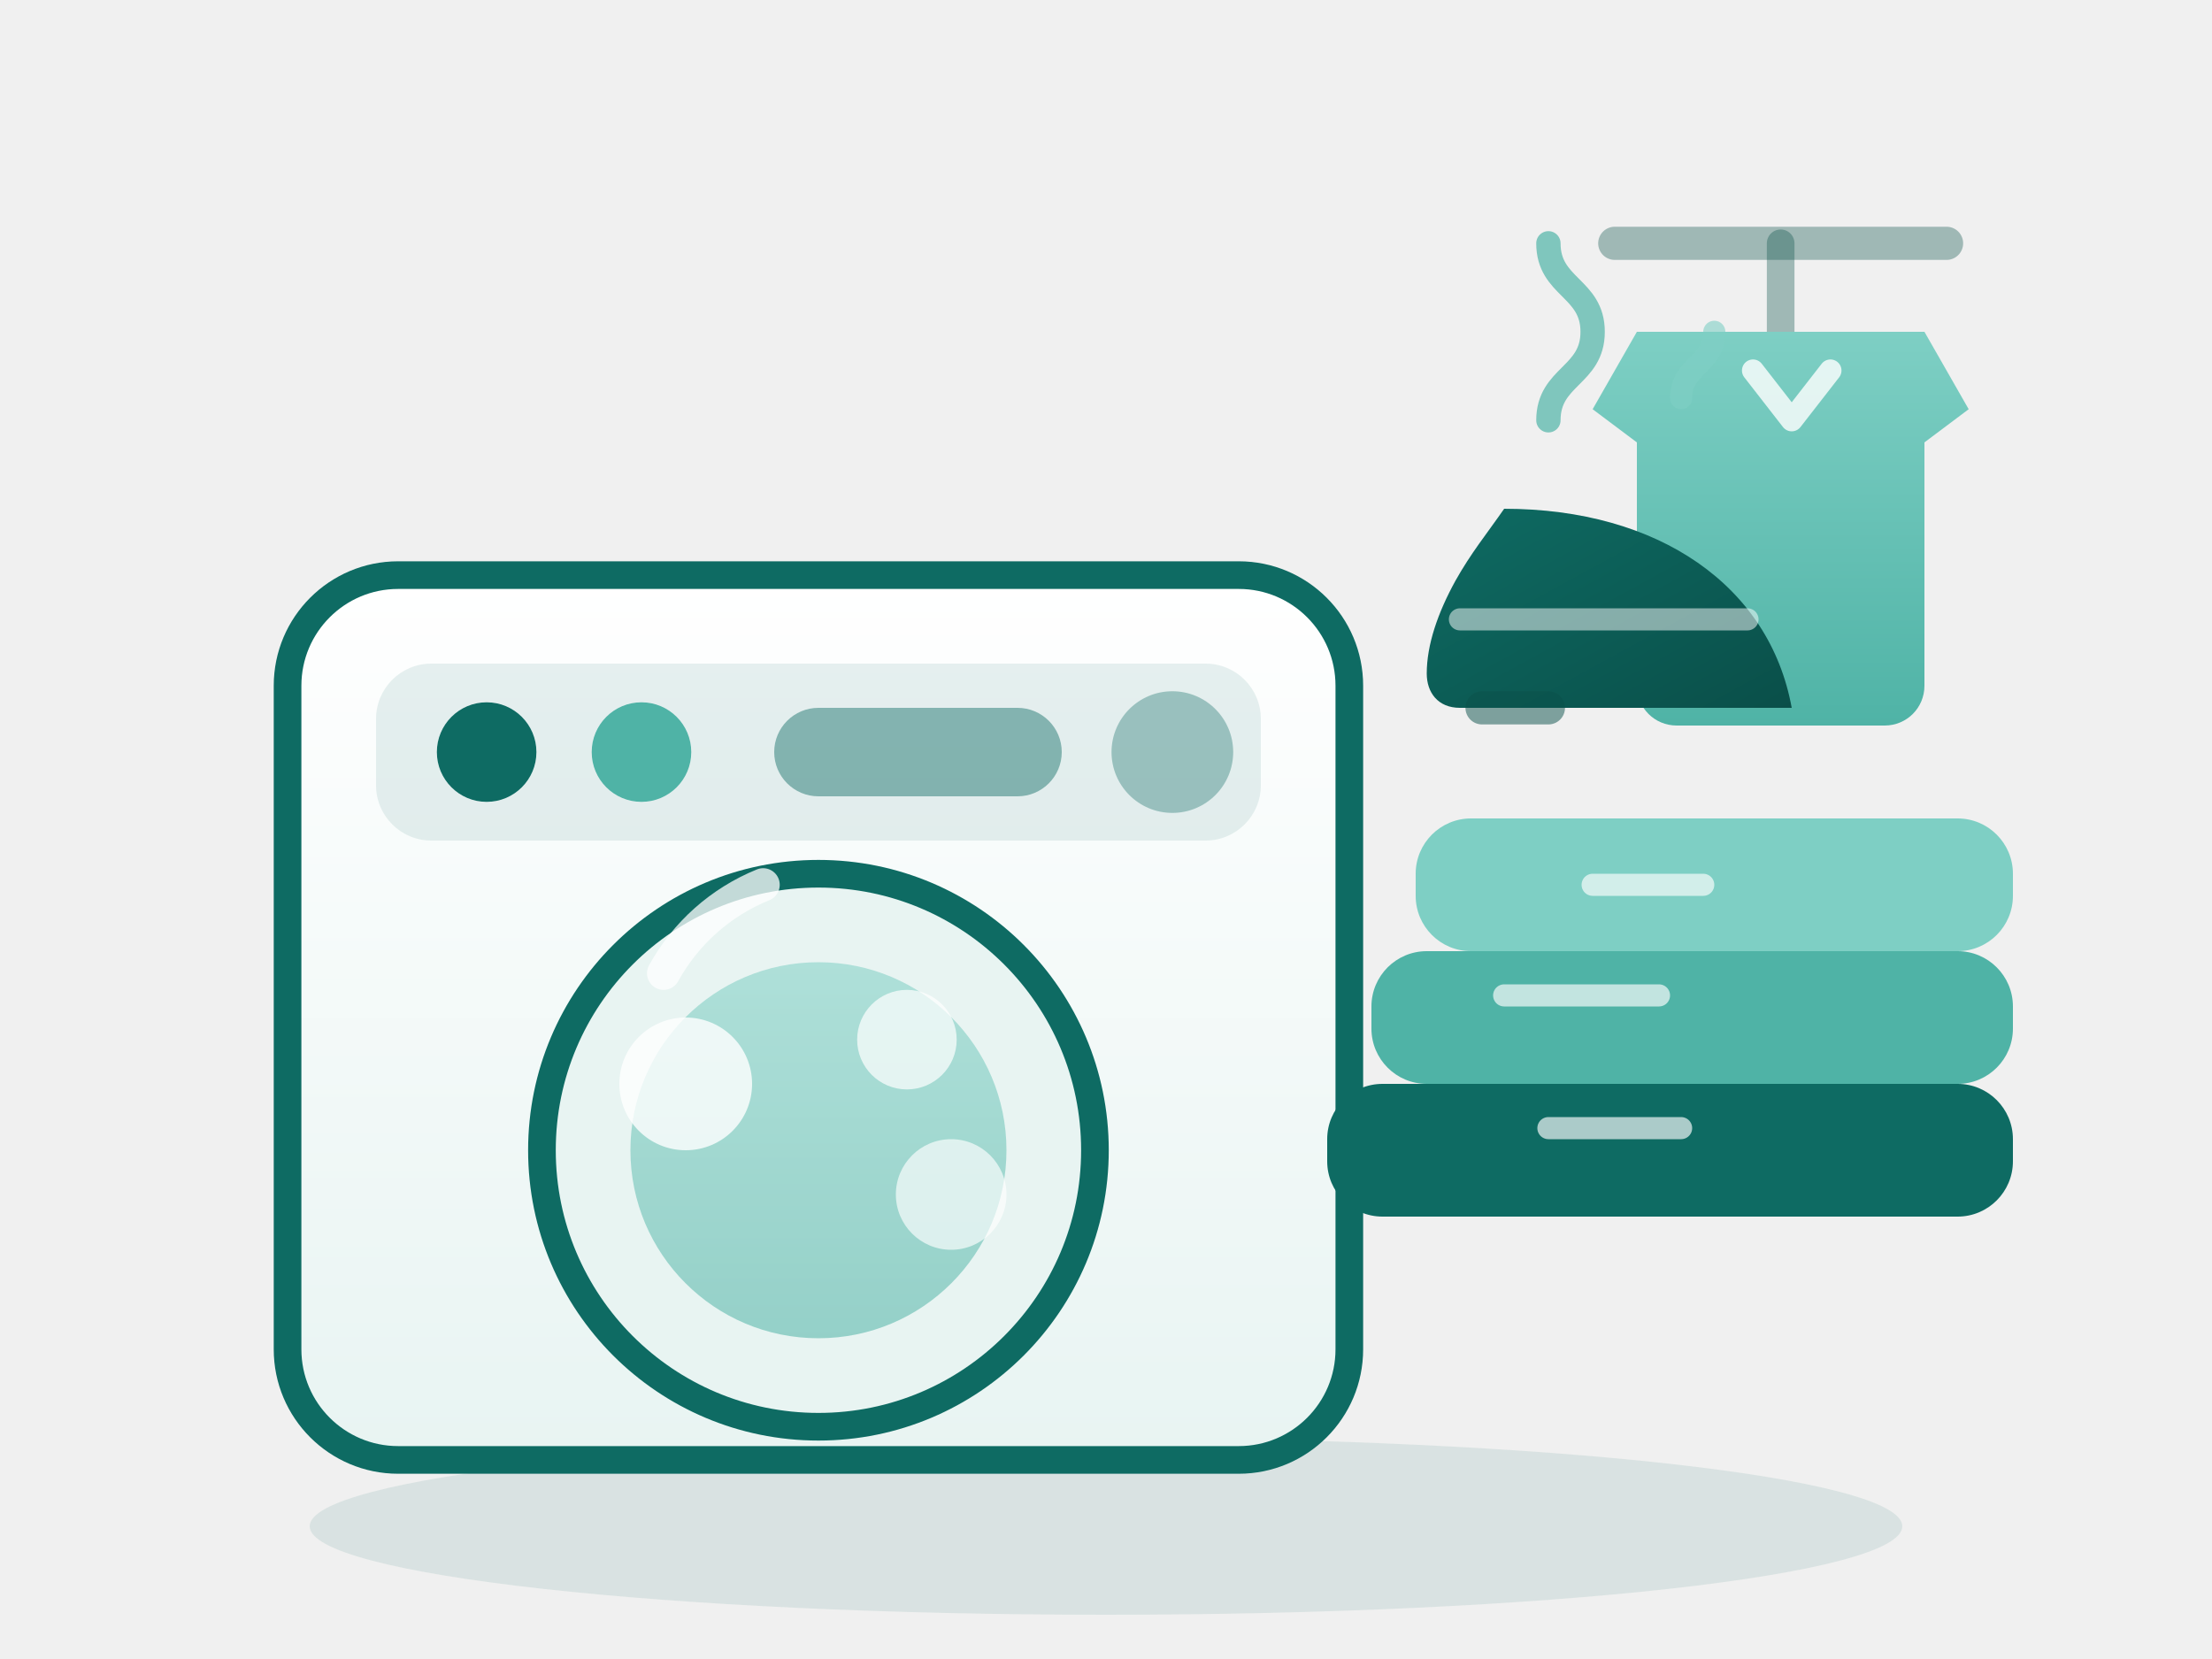
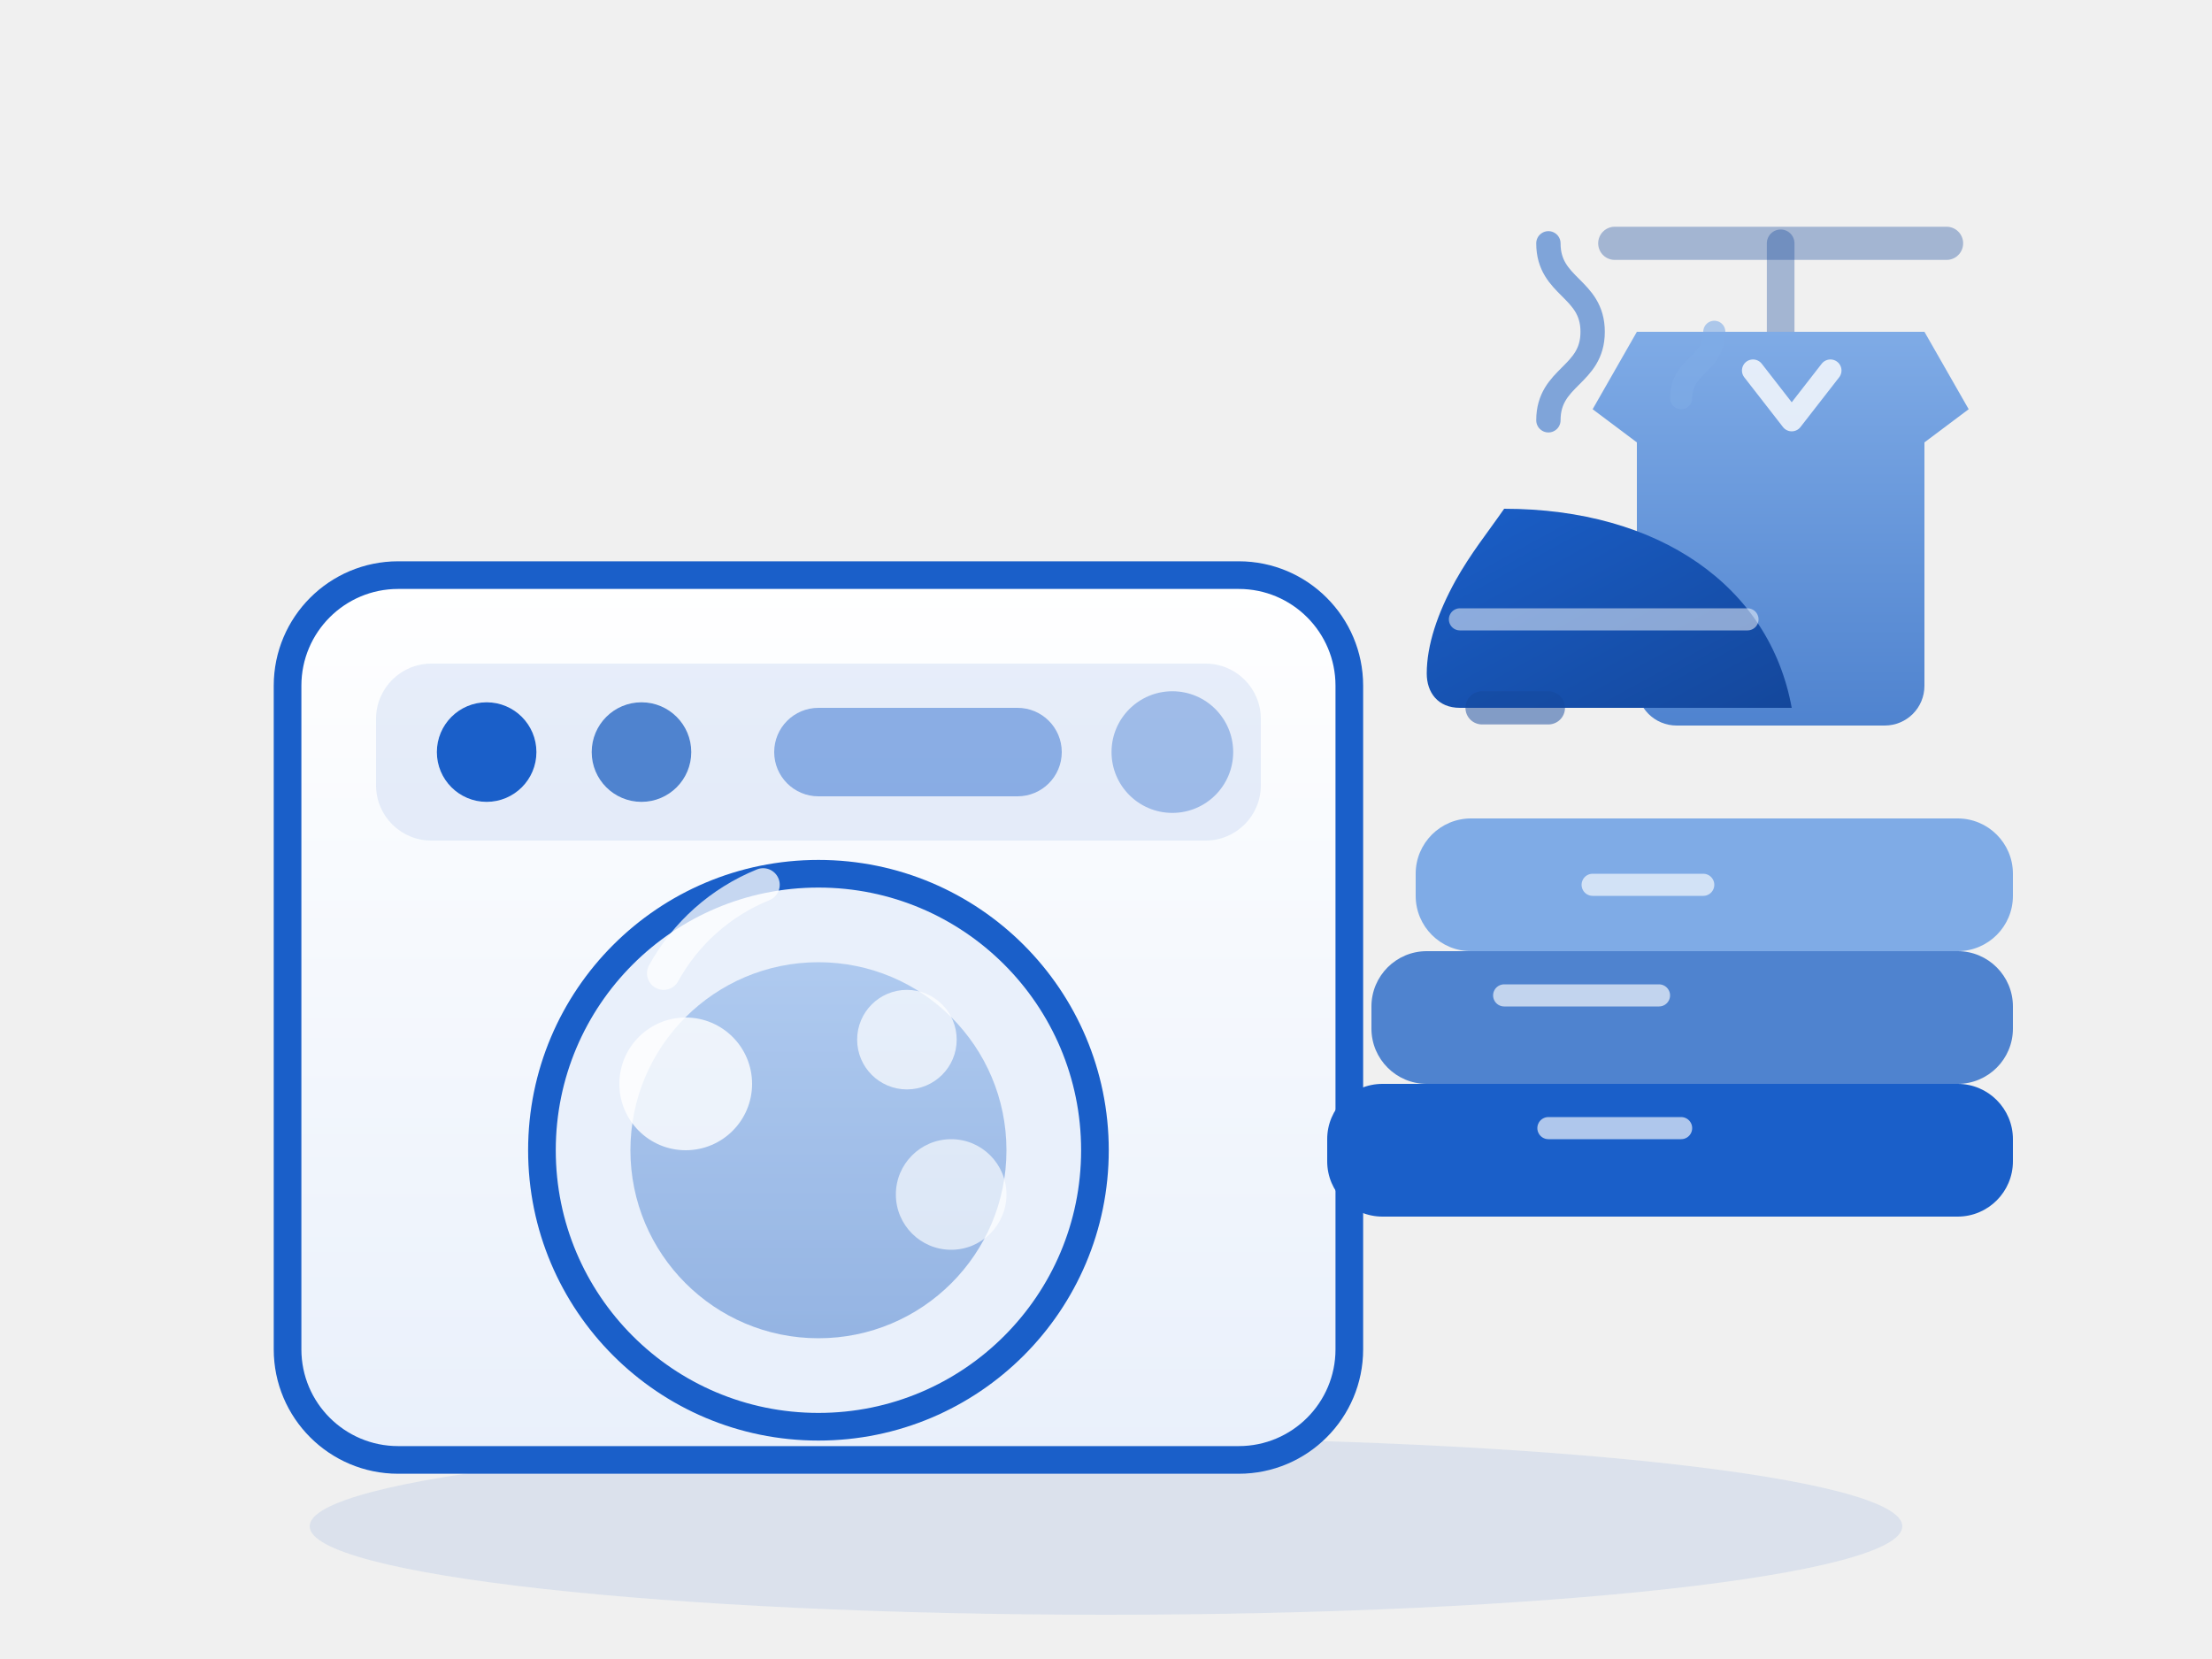
<svg xmlns="http://www.w3.org/2000/svg" viewBox="0 0 200 150" fill="none" role="img" aria-label="Illustration of a folded laundry pile on a washing machine with a hanging shirt and an iron">
  <defs>
    <linearGradient id="wdf" x1="0" y1="0" x2="1" y2="1">
-       <stop offset="0" stop-color="#0e6b63" />
-       <stop offset="1" stop-color="#0a4f49" />
+       <stop offset="0" stop-color="#1a5fc9" />
+       <stop offset="1" stop-color="#14479b" />
    </linearGradient>
    <linearGradient id="wdl" x1="0" y1="0" x2="0" y2="1">
      <stop offset="0" stop-color="#ffffff" />
-       <stop offset="1" stop-color="#e8f4f2" />
+       <stop offset="1" stop-color="#e9f0fb" />
    </linearGradient>
    <linearGradient id="wds" x1="0" y1="0" x2="0" y2="1">
-       <stop offset="0" stop-color="#7ecfc4" />
-       <stop offset="1" stop-color="#4fb3a6" />
+       <stop offset="0" stop-color="#7fabe6" />
+       <stop offset="1" stop-color="#4f83cf" />
    </linearGradient>
  </defs>
-   <ellipse cx="100" cy="138" rx="72" ry="8" fill="#0e6b63" opacity=".10" />
-   <path d="M146 22h30" stroke="#0a4f49" stroke-width="3" stroke-linecap="round" opacity=".35" />
-   <path d="M161 22v8" stroke="#0a4f49" stroke-width="2.5" stroke-linecap="round" opacity=".35" />
+   <ellipse cx="100" cy="138" rx="72" ry="8" fill="#1a5fc9" opacity=".10" />
+   <path d="M146 22h30" stroke="#14479b" stroke-width="3" stroke-linecap="round" opacity=".35" />
+   <path d="M161 22v8" stroke="#14479b" stroke-width="2.5" stroke-linecap="round" opacity=".35" />
  <path d="M148 30h26l4 7-4 3v22c0 2-1.6 3.6-3.6 3.6h-18.8C149.6 65.6 148 64 148 62V40l-4-3z" fill="url(#wds)" />
  <path d="M158.5 33.5l3.5 4.5 3.5-4.5" stroke="#ffffff" stroke-width="2" stroke-linecap="round" stroke-linejoin="round" opacity=".8" />
-   <rect x="26" y="52" width="96" height="80" rx="10" fill="url(#wdl)" stroke="#0e6b63" stroke-width="2.5" />
-   <rect x="34" y="60" width="80" height="16" rx="5" fill="#0e6b63" opacity=".10" />
-   <circle cx="44" cy="68" r="4.5" fill="#0e6b63" />
-   <circle cx="58" cy="68" r="4.5" fill="#4fb3a6" />
-   <rect x="70" y="64" width="26" height="8" rx="4" fill="#0e6b63" opacity=".45" />
-   <circle cx="106" cy="68" r="5.5" fill="#0e6b63" opacity=".35" />
-   <circle cx="74" cy="104" r="25" fill="#e8f4f2" stroke="#0e6b63" stroke-width="2.5" />
+   <rect x="26" y="52" width="96" height="80" rx="10" fill="url(#wdl)" stroke="#1a5fc9" stroke-width="2.5" />
+   <rect x="34" y="60" width="80" height="16" rx="5" fill="#1a5fc9" opacity=".10" />
+   <circle cx="44" cy="68" r="4.5" fill="#1a5fc9" />
+   <circle cx="58" cy="68" r="4.5" fill="#4f83cf" />
+   <rect x="70" y="64" width="26" height="8" rx="4" fill="#1a5fc9" opacity=".45" />
+   <circle cx="106" cy="68" r="5.5" fill="#1a5fc9" opacity=".35" />
+   <circle cx="74" cy="104" r="25" fill="#e9f0fb" stroke="#1a5fc9" stroke-width="2.5" />
  <circle cx="74" cy="104" r="17" fill="url(#wds)" opacity=".55" />
  <circle cx="62" cy="98" r="6" fill="#ffffff" opacity=".8" />
  <circle cx="82" cy="94" r="4.5" fill="#ffffff" opacity=".7" />
  <circle cx="86" cy="108" r="5" fill="#ffffff" opacity=".65" />
  <path d="M60 88a18 18 0 0 1 9-8" stroke="#ffffff" stroke-width="3" stroke-linecap="round" opacity=".75" />
-   <rect x="120" y="98" width="62" height="12" rx="5" fill="#0e6b63" />
-   <rect x="124" y="86" width="58" height="12" rx="5" fill="#4fb3a6" />
-   <rect x="128" y="74" width="54" height="12" rx="5" fill="#7ecfc4" />
+   <rect x="120" y="98" width="62" height="12" rx="5" fill="#1a5fc9" />
+   <rect x="124" y="86" width="58" height="12" rx="5" fill="#4f83cf" />
+   <rect x="128" y="74" width="54" height="12" rx="5" fill="#7fabe6" />
  <path d="M136 90h14M140 102h12M144 80h10" stroke="#ffffff" stroke-width="2" stroke-linecap="round" opacity=".65" />
  <path d="M136 46c14 0 24 7 26 18h-30c-2 0-3-1.4-3-3.1 0-2.6 1-5.5 2.6-8.4 1.4-2.5 2.8-4.2 4.4-6.5z" fill="url(#wdf)" />
  <path d="M132 56h26" stroke="#ffffff" stroke-width="2" stroke-linecap="round" opacity=".5" />
-   <path d="M134 64h6" stroke="#0a4f49" stroke-width="3" stroke-linecap="round" opacity=".5" />
-   <path d="M140 38c0-4 4-4 4-8s-4-4-4-8" stroke="#4fb3a6" stroke-width="2.2" stroke-linecap="round" opacity=".7" />
-   <path d="M152 36c0-3 3-3 3-6" stroke="#7ecfc4" stroke-width="2" stroke-linecap="round" opacity=".6" />
+   <path d="M134 64h6" stroke="#14479b" stroke-width="3" stroke-linecap="round" opacity=".5" />
+   <path d="M140 38c0-4 4-4 4-8s-4-4-4-8" stroke="#4f83cf" stroke-width="2.2" stroke-linecap="round" opacity=".7" />
+   <path d="M152 36c0-3 3-3 3-6" stroke="#7fabe6" stroke-width="2" stroke-linecap="round" opacity=".6" />
</svg>
